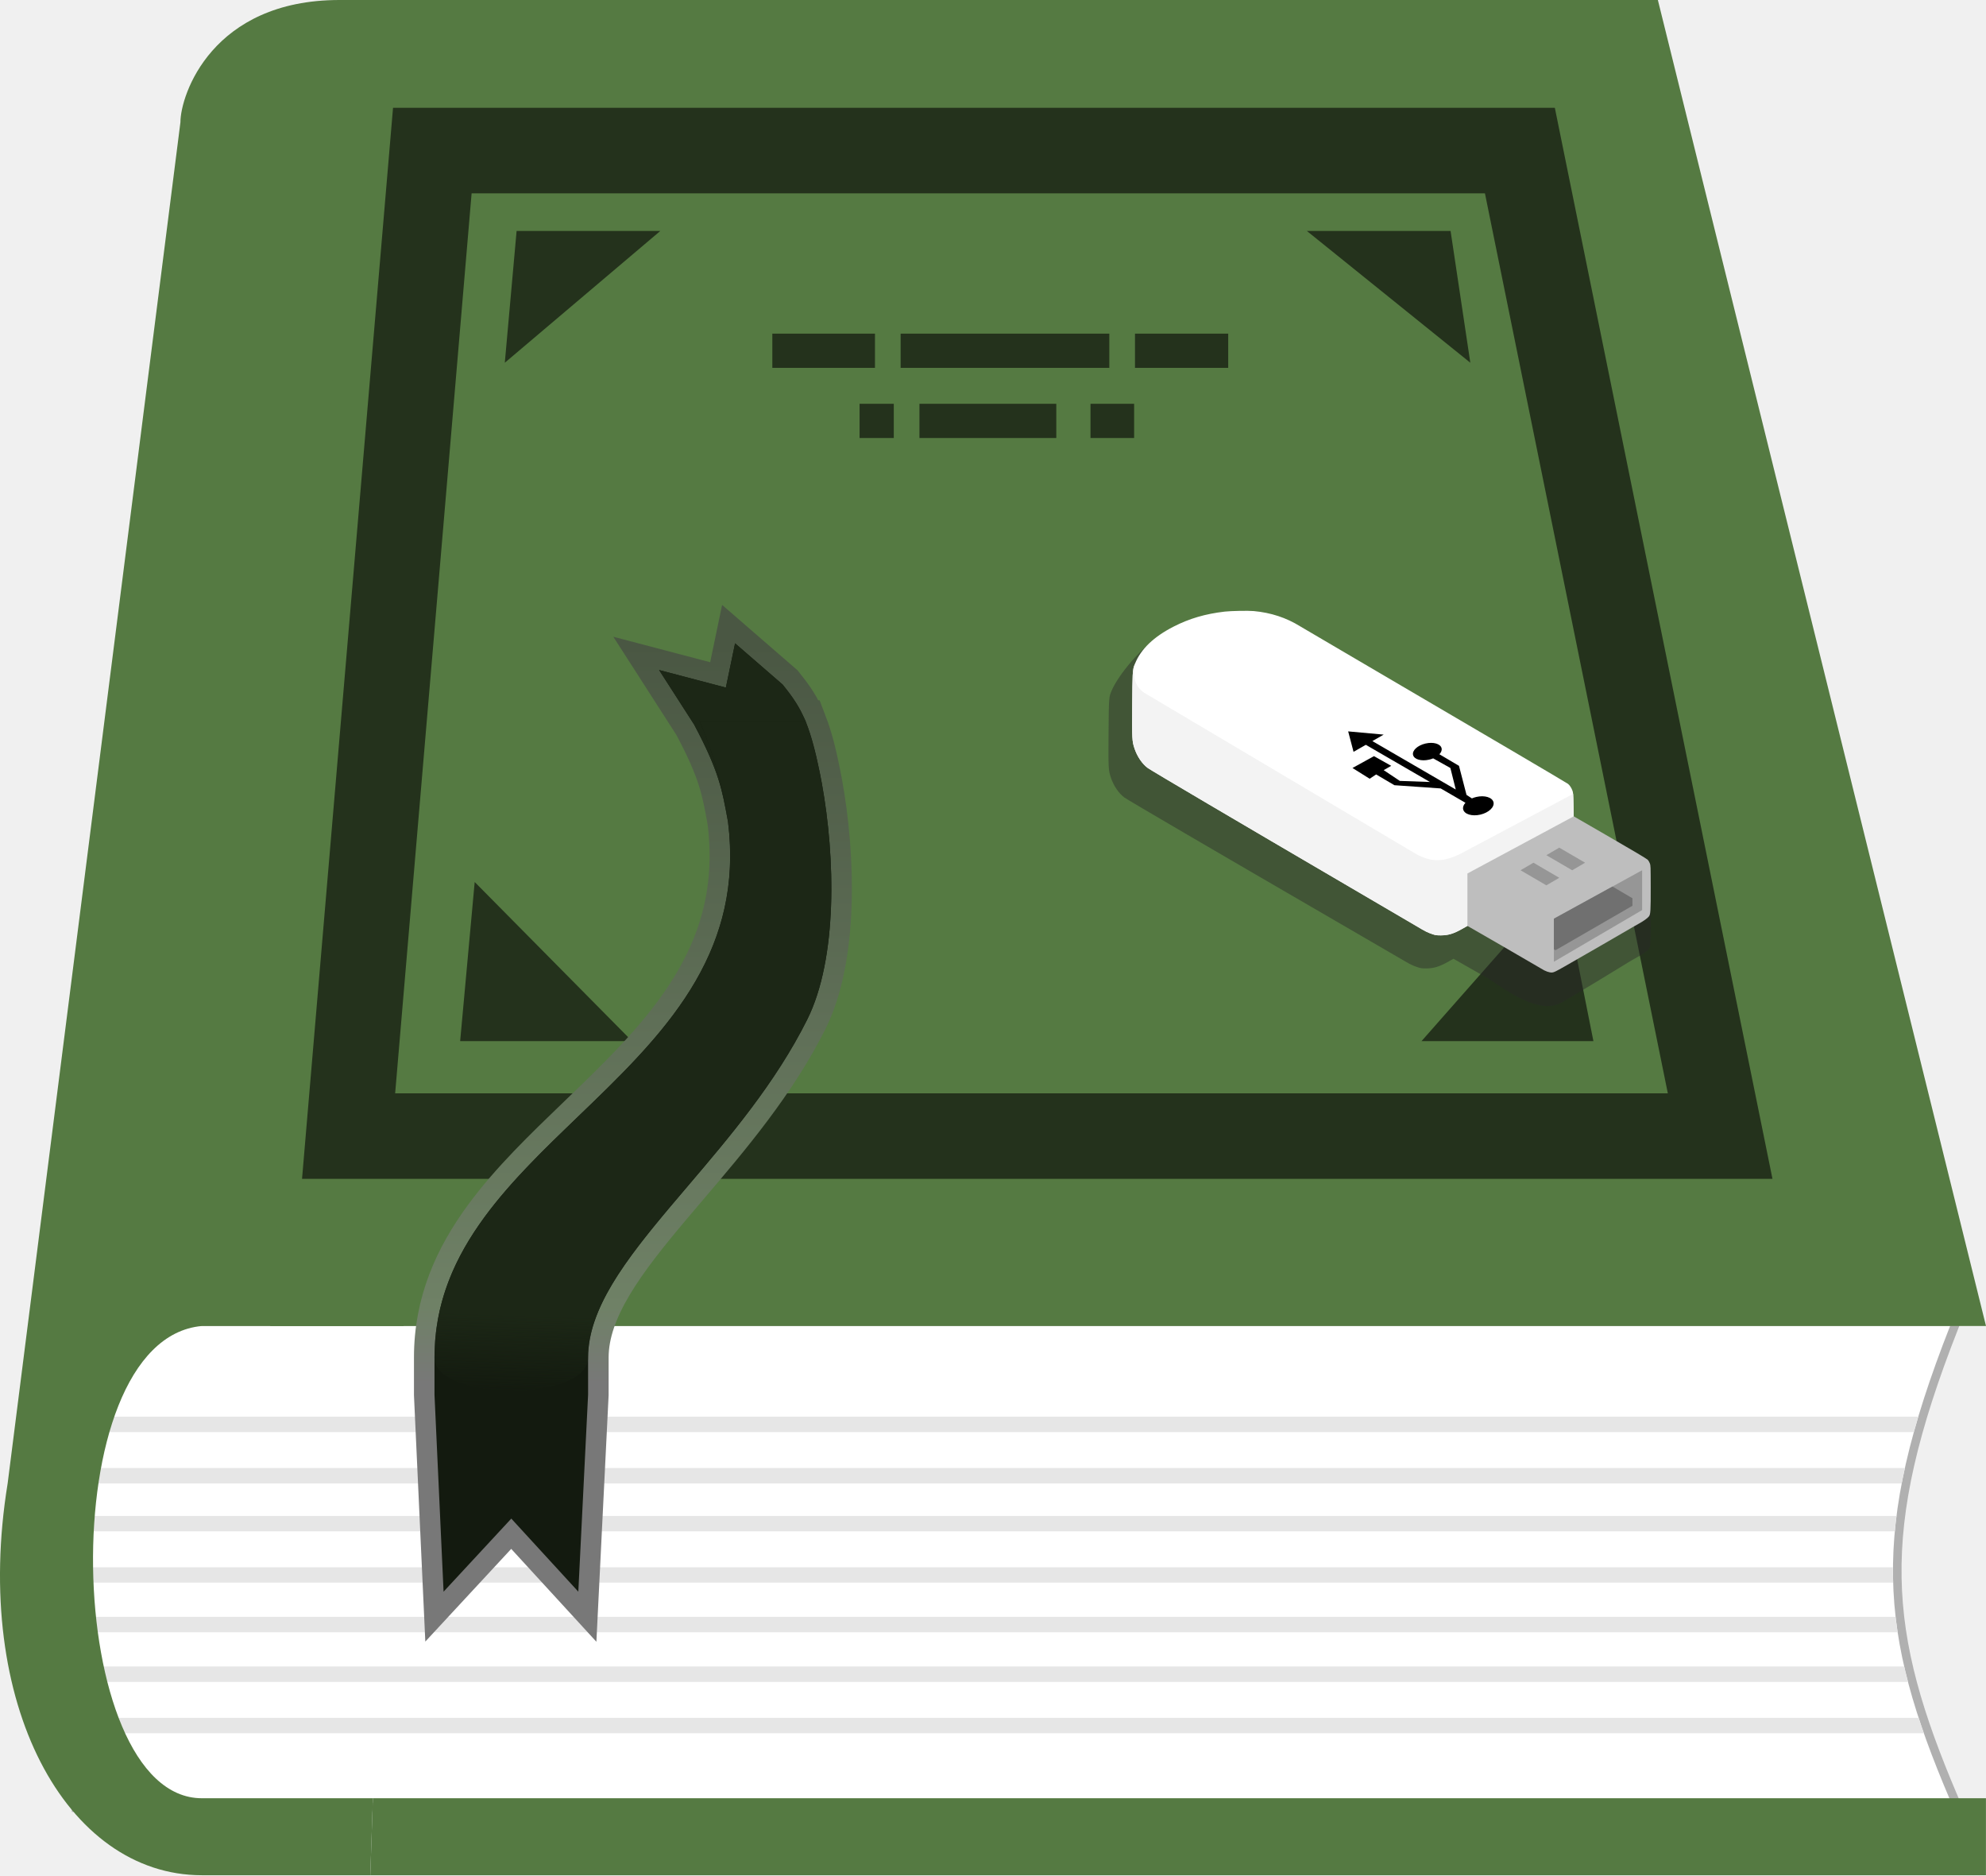
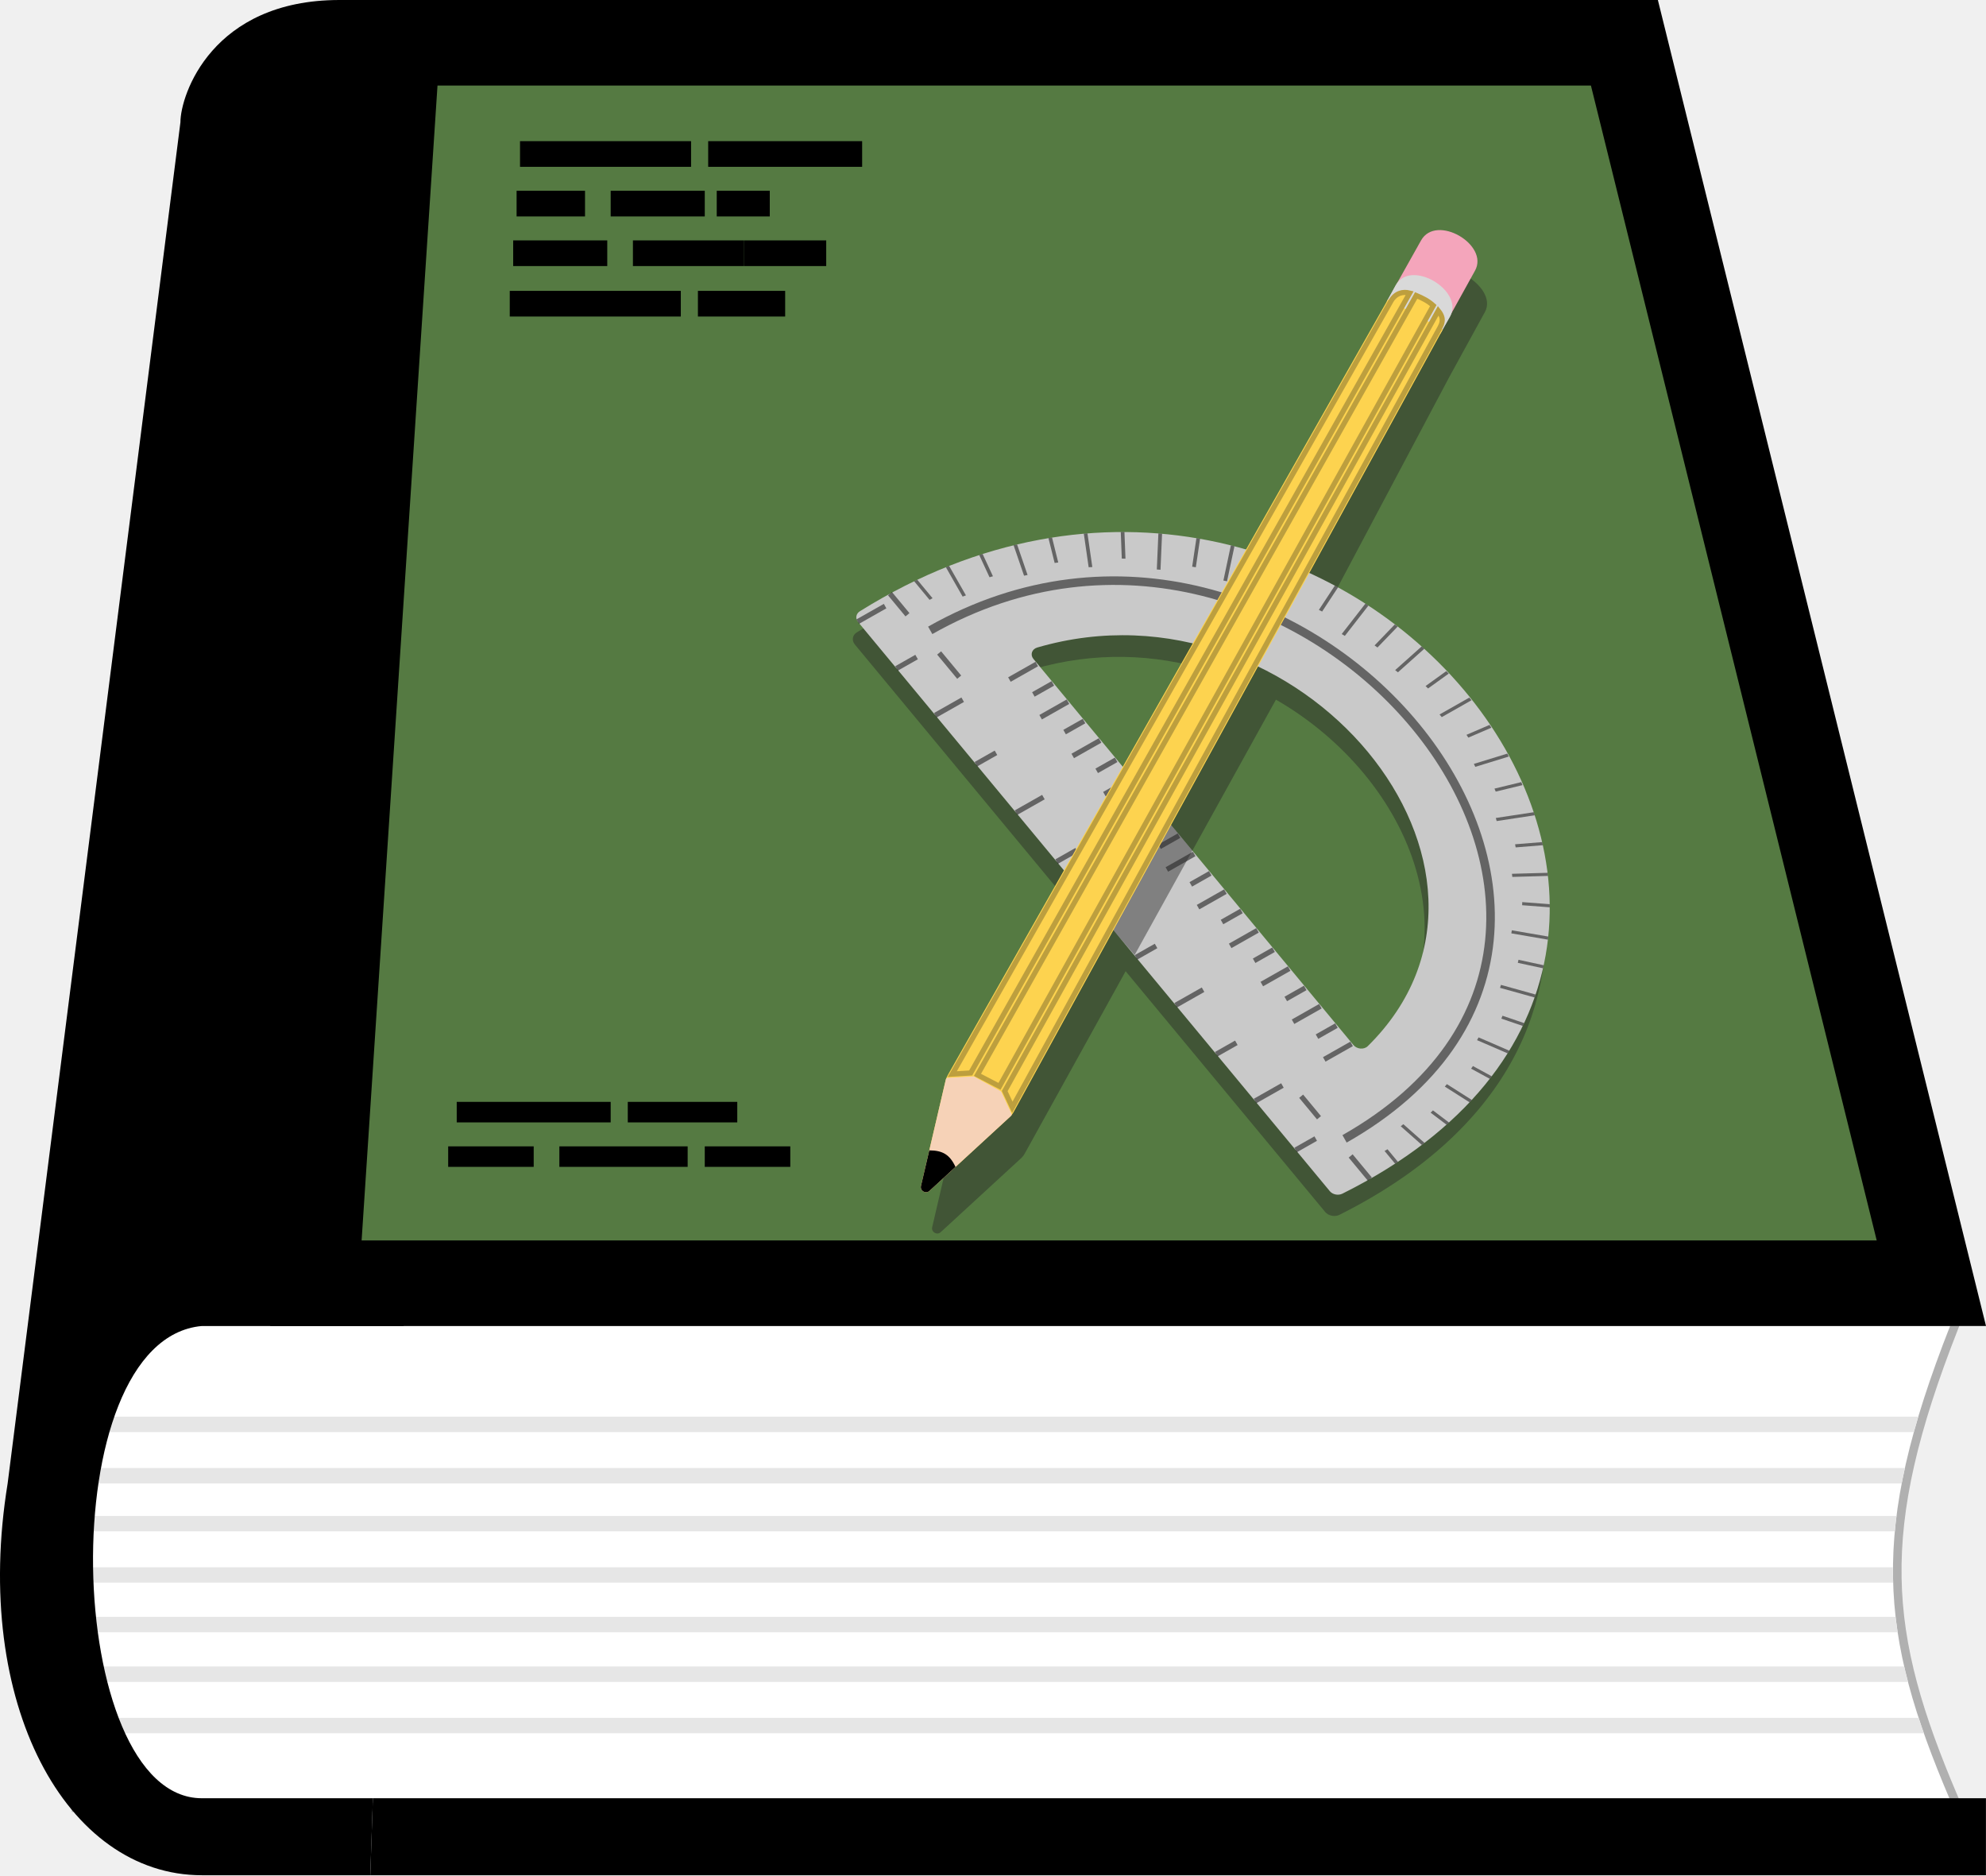
<svg xmlns="http://www.w3.org/2000/svg" width="1161" height="1096" viewBox="0 0 1161 1096" fill="none">
-   <path d="M47 772.5H44.5V775V1054V1056.5L47.005 1056.5L1140 1054.5L1143.78 1054.49L1142.3 1051.02C1121.55 1002.42 1109.85 963.581 1109.15 922.015C1108.44 880.438 1118.72 835.895 1142.33 775.916L1143.67 772.5H1140H47Z" fill="white" stroke="#B0B0B0" stroke-width="5" />
-   <path fill-rule="evenodd" clip-rule="evenodd" d="M46.972 837V828L1121.39 828C1120.48 831.038 1119.62 834.037 1118.79 837H46.972ZM46.972 867V858H1113.55C1112.88 861.035 1112.26 864.034 1111.69 867H46.972ZM46.972 895V886H1108.65C1108.27 889.028 1107.94 892.026 1107.67 895H46.972ZM46.972 925V916H1106.59C1106.57 919.016 1106.6 922.014 1106.69 925H46.972ZM46.972 954V945H1108.12C1108.47 948.001 1108.87 951 1109.32 954H46.972ZM46.972 983V974H1113.14C1113.83 976.987 1114.57 979.985 1115.36 983H46.972ZM46.972 1013V1004H1121.58C1122.55 1006.97 1123.57 1009.97 1124.64 1013H46.972Z" fill="#E6E6E6" />
-   <path d="M217.972 1051H1160.97V1096H216.472L217.972 1051Z" fill="#557A42" />
-   <path d="M105.471 71.5C105.471 55.5 123.971 -1.55568e-05 198.471 0H282.971L235.971 775H117.971C29.471 783 36.966 1051 118 1051H218L216.471 1096H117.971C38.971 1096 -16.529 996 4.471 867L105.471 71.5Z" fill="#557A42" />
-   <path d="M208.936 0H969.178L1161 775H158L208.936 0Z" fill="#557A42" />
-   <path d="M275.698 88H252.732L250.788 110.883L206.09 636.883L203.785 664H231H975H1005.59L999.499 634.02L892.583 108.02L888.514 88H868.084H275.698Z" stroke="#24321C" stroke-width="50" />
-   <path d="M913 515.5L931.5 608.5H831L913 515.5Z" fill="#24321C" />
-   <path d="M277.5 515.5L269 608.5H369.5L277.5 515.5Z" fill="#24321C" />
-   <path d="M859.537 212L848 135H764L859.537 212Z" fill="#24321C" />
-   <path d="M295.104 212L302 135H386L295.104 212Z" fill="#24321C" />
-   <path d="M419.746 394.454L386.821 385.797L371.915 381.877L380.247 394.843L400.627 426.557C407.755 440.005 411.64 449.085 414.169 456.982C416.651 464.734 417.883 471.502 419.54 480.608L419.645 481.185C428.42 551.771 387.798 596.021 342.561 639.812C339.713 642.569 336.845 645.327 333.97 648.09C314.235 667.062 294.214 686.308 278.581 707.557C260.535 732.085 248 759.688 248 793.423V815.129V815.267L248.006 815.405L253.313 930.552L253.972 944.857L263.707 934.354L298.876 896.411L333.661 934.332L343.364 944.909L344.075 930.573L349.79 815.427L349.797 815.278V815.129L349.797 793.423C349.797 780.783 354.6 767.712 363.047 753.579C371.496 739.443 383.279 724.744 396.659 708.861C399.875 705.044 403.181 701.161 406.546 697.21C430.941 668.562 458.424 636.287 477.256 598.579C486.736 579.598 490.906 554.891 491.808 529.851C492.713 504.707 490.341 478.68 486.332 456.699C485.938 454.54 485.527 452.415 485.102 450.331C482.525 437.481 480.02 428.189 477.013 420.608C476.83 420.111 476.647 419.621 476.463 419.138L474.991 415.276H474.791H474.684C471.243 408.11 467.205 402.52 462.164 396.291L461.83 395.878L461.428 395.53L433.645 371.465L425.925 364.777L423.843 374.777L419.746 394.454Z" fill="#131A0F" stroke="url(#paint0_linear_305_173)" stroke-width="12" />
-   <path d="M408.931 421.276H470.805C467.322 412.994 463.198 407.106 457.5 400.065L429.717 376L424.332 401.864L385.295 391.599L405.811 423.525C420.408 451.027 422.149 461.445 425.578 480.276C423.333 462.358 418.02 442.811 408.931 421.276Z" fill="url(#paint1_linear_305_173)" />
-   <path fill-rule="evenodd" clip-rule="evenodd" d="M338.102 652.443C295.678 693.235 254 733.309 254 793.423C254 819 343.797 819.5 343.797 793.423C343.797 761.663 370.834 729.902 402.004 693.287C426.436 664.587 453.407 632.903 471.888 595.899C489.747 560.139 488.312 500.996 480.429 457.776C477.798 443.347 474.447 430.693 470.857 421.276H470.805H408.931C418.02 442.811 423.333 462.358 425.578 480.276C435.427 558.862 386.283 606.115 338.102 652.443Z" fill="url(#paint2_linear_305_173)" />
-   <path d="M721.223 372.586C731.515 373.531 740.709 376.535 749.026 381.647C750.392 382.471 769.122 393.398 790.633 405.875C859.166 445.681 908.92 474.706 910.164 475.602C911.115 476.305 912.261 478.001 912.846 479.576C913.334 480.86 913.383 481.635 913.505 487.983L913.651 495.009L917.31 497.092C919.309 498.255 926.455 502.326 933.162 506.178C949.576 515.578 962.388 520.157 963.217 520.932C963.583 521.296 964.144 522.192 964.437 522.968C964.973 524.324 964.973 524.518 964.998 537.432C965.022 551.193 964.876 553.494 963.949 554.657C962.998 555.845 960.778 557.419 957.461 559.236C955.583 560.278 953.925 561.199 953.803 561.296C953.413 561.587 919.415 582.32 912.952 585.93C899.937 593.273 881.142 579.246 870.824 572.416L849.703 560.351L846.948 561.902C841.509 564.978 838.314 565.972 833.778 565.996C830.997 565.996 830.534 565.923 828.485 565.221C825.558 564.227 824.607 563.767 818.9 560.399C816.291 558.849 798.438 548.504 779.268 537.383C710.174 497.31 659.641 467.777 657.397 466.178C654.007 463.707 650.982 459.249 649.373 454.379C647.958 450.066 647.909 449.049 648.056 428.286C648.227 407.619 648.227 407.595 649.763 403.864C653.299 395.215 667.498 377.258 679.448 371.177C688.936 366.355 691.98 374.258 703.663 372.901C707.516 372.465 717.881 372.271 721.223 372.586Z" fill="#292929" fill-opacity="0.45" />
-   <path d="M732.993 357.152C742.995 358.078 751.93 361.022 760.012 366.032C761.339 366.839 779.541 377.547 800.445 389.774C867.043 428.782 915.392 457.224 916.601 458.103C917.525 458.791 918.639 460.453 919.208 461.997C919.682 463.255 919.73 464.015 919.848 470.235L919.99 477.12L919.208 504.854L857.847 541.152L855.169 542.672C849.884 545.687 846.779 546.66 842.371 546.684C839.669 546.684 839.219 546.613 837.228 545.924C834.384 544.951 833.46 544.5 827.914 541.2C825.378 539.68 808.029 529.542 789.4 518.645C722.257 479.376 673.149 450.434 670.969 448.867C667.674 446.446 664.736 442.077 663.171 437.305C661.797 433.079 661.749 432.082 661.891 411.735L661.892 411.727C661.964 402.851 662.005 397.862 662.154 394.75C662.344 390.764 662.712 389.856 663.55 387.803C666.987 379.327 674.429 372.205 686.042 366.245C695.262 361.521 704.576 358.79 715.929 357.461C719.673 357.033 729.746 356.844 732.993 357.152Z" fill="white" />
-   <path d="M919.848 470.235L919.99 477.12L919.208 504.854L857.847 541.152L855.169 542.672C849.884 545.687 846.779 546.66 842.371 546.684C839.669 546.684 839.219 546.613 837.228 545.924C834.384 544.951 833.46 544.5 827.914 541.2C825.378 539.68 808.029 529.542 789.4 518.645C722.257 479.376 673.149 450.434 670.969 448.867C667.674 446.446 664.736 442.077 663.171 437.305C661.797 433.079 661.749 432.082 661.891 411.735L661.892 411.727C661.964 402.851 662.005 397.862 662.154 394.75C662.344 390.764 662.712 389.856 663.55 387.803C662.103 396.008 663.55 401.042 668.756 404.817L827.914 499.192C837.228 504.225 844.238 503.596 853.421 499.192L919.633 464.002C919.772 466.652 919.818 467.989 919.848 470.235Z" fill="#F3F3F3" />
-   <path fill-rule="evenodd" clip-rule="evenodd" d="M923.545 479.162L919.99 477.12L857.848 510.517V541.152L878.372 552.976C889.654 559.505 899.797 565.393 900.911 566.081C903.424 567.696 905.794 568.527 907.429 568.384C908.424 568.289 909.538 567.767 914.421 564.989C920.701 561.452 953.74 542.363 954.119 542.078C954.238 541.983 955.849 541.081 957.674 540.06C960.897 538.279 963.054 536.736 963.979 535.573C964.879 534.433 965.021 532.178 964.998 518.692L964.998 518.666C964.974 506.038 964.974 505.847 964.453 504.518C964.168 503.759 963.623 502.88 963.268 502.524C962.462 501.764 954.901 497.277 938.951 488.065C935.843 486.265 932.638 484.416 929.924 482.851C926.947 481.134 924.562 479.758 923.545 479.162Z" fill="#BEBEBE" />
-   <path d="M959.968 508.629L908.392 536.942V562.108L959.968 531.908V508.629Z" fill="#969696" />
-   <path d="M942.644 518.139L908.393 536.942V554.839L909.022 555.188C909.241 555.353 909.379 555.358 909.651 555.188L954.308 529.392V524.988L942.644 518.139Z" fill="#707070" />
-   <path d="M903.99 517.437L911.538 513.033L896.442 504.225L888.895 508.629L903.99 517.437Z" fill="#969696" />
-   <path d="M926.633 504.225L919.085 508.629L903.99 499.821L911.538 495.417L926.633 504.225Z" fill="#969696" />
-   <path d="M808.886 429.354L788.13 427.467L791.275 439.421L798.459 435.315L835.932 457.037L818.321 456.408L808.886 450.117L813.289 447.6L803.225 441.937L790.646 448.858L800.709 455.15L804.483 452.633L815.176 458.925L842.221 460.812L856.688 469.196C855.579 470.406 855.057 471.761 855.357 473.037C856.026 475.884 860.537 477.26 865.433 476.109C870.33 474.958 873.756 471.716 873.087 468.869C872.418 466.021 867.907 464.646 863.011 465.796C862.105 466.009 861.25 466.294 860.461 466.634L857.317 464.587L852.914 447.6L841.461 440.837C842.513 439.722 843.014 438.479 842.741 437.313C842.13 434.714 837.9 433.486 833.293 434.569C828.685 435.652 825.445 438.636 826.055 441.235C826.666 443.833 830.896 445.061 835.503 443.978C836.323 443.786 837.099 443.533 837.818 443.233L847.882 448.858L851.027 461.442L802.282 433.129L808.886 429.354Z" fill="black" />
-   <path d="M502.5 246H663" stroke="#24321C" stroke-width="20" stroke-dasharray="20 15 80 20 95 52" />
-   <path d="M451.5 205L718 205" stroke="#24321C" stroke-width="20" stroke-dasharray="60 15 122 15 90 16" />
-   <defs>
-     <linearGradient id="paint0_linear_305_173" x1="370" y1="376" x2="370" y2="930.276" gradientUnits="userSpaceOnUse">
-       <stop stop-color="#4A5743" />
-       <stop offset="0.7" stop-color="#6F8166" />
-       <stop offset="0.78" stop-color="#787878" />
-     </linearGradient>
-     <linearGradient id="paint1_linear_305_173" x1="301" y1="768.5" x2="299.5" y2="813" gradientUnits="userSpaceOnUse">
-       <stop stop-color="#1C2716" />
-       <stop offset="1" stop-color="#1C2716" stop-opacity="0" />
-     </linearGradient>
-     <linearGradient id="paint2_linear_305_173" x1="301" y1="768.5" x2="299.5" y2="813" gradientUnits="userSpaceOnUse">
-       <stop stop-color="#1C2716" />
-       <stop offset="1" stop-color="#1C2716" stop-opacity="0" />
-     </linearGradient>
-   </defs>
+   <path d="M47 772.5H44.5V775V1054V1056.5L47.005 1056.5L1140 1054.5L1143.78 1054.49L1142.3 1051.02C1121.55 1002.42 1109.85 963.581 1109.15 922.014C1108.44 880.438 1118.72 835.895 1142.33 775.915L1143.67 772.5H1140H47Z" fill="white" stroke="#B0B0B0" stroke-width="5" />
+   <path fill-rule="evenodd" clip-rule="evenodd" d="M46.971 837V828L1121.39 828C1120.48 831.038 1119.61 834.037 1118.79 837H46.971ZM46.971 867V858H1113.55C1112.88 861.034 1112.26 864.033 1111.69 867H46.971ZM46.971 895V886H1108.65C1108.27 889.028 1107.94 892.026 1107.67 895H46.971ZM46.971 925V916H1106.59C1106.57 919.016 1106.6 922.014 1106.69 925H46.971ZM46.971 954V945H1108.12C1108.47 948.001 1108.86 951 1109.32 954H46.971ZM46.971 983V974H1113.14C1113.83 976.987 1114.57 979.985 1115.36 983H46.971ZM46.971 1013V1004H1121.58C1122.55 1006.97 1123.57 1009.97 1124.64 1013H46.971Z" fill="#E6E6E6" />
+   <path d="M217.971 1051H1160.97V1096H216.471L217.971 1051Z" fill="black" />
+   <path d="M105.471 71.5C105.471 55.5 123.971 -3.8445e-05 198.471 -2.28882e-05H282.971L235.971 775H117.971C29.471 783 36.966 1051 118 1051H218L216.471 1096H117.971C38.971 1096 -16.529 996 4.471 867L105.471 71.5Z" fill="black" />
+   <path d="M184.697 750L232.347 25H949.612L1129.06 750H184.697Z" fill="#557A42" stroke="black" stroke-width="50" />
+   <path d="M262 676L467 676" stroke="black" stroke-width="12" stroke-miterlimit="1.414" stroke-dasharray="50 15 75 10" />
+   <path d="M267 650L431 650" stroke="black" stroke-width="12" stroke-dasharray="90 10" />
+   <path d="M298 177.5H459" stroke="black" stroke-width="15" stroke-dasharray="100 10" />
+   <path d="M300 148H483" stroke="black" stroke-width="15" stroke-dasharray="55 15 65 0.1" />
+   <path d="M302 119H450" stroke="black" stroke-width="15" stroke-dasharray="40 15 55 7" />
+   <path d="M304 90H504" stroke="black" stroke-width="15" stroke-dasharray="100 10" />
+   <path fill-rule="evenodd" clip-rule="evenodd" d="M868 182.5C876.513 167.323 841.817 147.093 832.976 162.854L811.674 200.86L737.399 337.313C667.775 313.822 583.829 318.004 500.848 369.616C498.276 371.216 497.796 374.347 499.743 376.695L628.311 531.78L560.428 652.792C559.916 653.705 559.536 654.685 559.298 655.704L544.951 717.204C544.273 720.109 547.758 722.143 549.954 720.124L596.855 676.999C597.735 676.191 598.478 675.246 599.056 674.2L658.041 567.642L774.657 708.31C776.586 710.636 780.299 711.38 783.026 710.015C971.538 615.682 915.521 427.521 776.293 354.018L847.273 220.295L868 182.5ZM706.791 391.876C675.059 382.154 639.789 380.672 604.004 391.121C600.833 392.047 599.801 395.318 601.828 397.763L662.461 470.902L706.791 391.876ZM745.905 408.913C826.177 455.172 866.819 555.631 797.25 624.12C795.074 626.262 790.965 625.909 788.927 623.45L691.921 506.437L745.905 408.913Z" fill="#292929" fill-opacity="0.45" />
+   <path fill-rule="evenodd" clip-rule="evenodd" d="M784.737 697.657C782.363 698.84 779.082 698.219 777.406 696.197L501.59 363.495C499.898 361.454 500.415 358.669 502.648 357.275C784.133 181.545 1077.07 552.07 784.737 697.657ZM606.378 378.446C603.205 379.371 602.102 382.665 604.129 385.11L791.228 610.797C793.266 613.255 797.405 613.581 799.58 611.439C903.997 508.584 759.942 333.674 606.378 378.446Z" fill="#C9C9C9" />
+   <path opacity="0.5" d="M520.286 346.983L530.503 359.307M549.012 381.633L560.743 395.784M760.648 640.699L771.076 653.278M789.585 675.604L800.795 689.126M501.433 363.306L517.423 354.241M524.113 390.664L535.839 384.016M546.794 418.022L562.784 408.957M570.517 446.638L582.243 439.99M593.979 474.939L609.969 465.874M617.702 503.555L629.428 496.907M640.382 530.913L656.372 521.848M664.105 559.529L675.831 552.881M687.307 587.516L703.297 578.451M711.03 616.132L722.756 609.484M733.71 643.49L749.7 634.425M757.433 672.106L769.159 665.458M590.098 397.17L606.089 388.105M604.103 405.872L615.474 399.426M608.347 419.182L624.337 410.117M622.351 427.884L633.722 421.438M627.117 441.823L643.107 432.758M641.121 450.525L652.492 444.079M645.626 464.15L661.616 455.085M659.63 472.852L671.001 466.406M663.874 486.162L679.865 477.097M677.879 494.864L689.25 488.418M682.123 508.174L698.113 499.109M696.127 516.876L707.498 510.43M700.371 530.187L716.362 521.122M714.376 538.888L725.747 532.442M719.141 552.828L735.131 543.763M733.146 561.53L744.516 555.083M737.65 575.154L753.641 566.089M751.655 583.856L763.026 577.41M755.899 597.167L771.889 588.102M769.903 605.868L781.274 599.422M774.147 619.179L790.138 610.114" stroke="black" stroke-width="3" />
+   <path opacity="0.5" d="M543.801 368.416C759.492 246.139 1004.54 541.731 786.015 665.616" stroke="black" stroke-width="5" />
+   <path opacity="0.5" fill-rule="evenodd" clip-rule="evenodd" d="M817.219 679.042C816.669 679.405 816.117 679.766 815.561 680.127L809.398 672.693L811.138 671.706L817.219 679.042ZM832.749 667.979C832.234 668.375 831.717 668.77 831.197 669.164L818.867 658.262L820.379 657.041L832.749 667.979ZM847.055 656.046C846.58 656.476 846.102 656.905 845.621 657.333L836.322 650.308L837.7 648.977L847.055 656.046ZM860.39 642.87C859.961 643.334 859.528 643.798 859.093 644.26L844.618 635.071L845.84 633.633L860.39 642.87ZM872.039 629.031C871.66 629.528 871.278 630.023 870.893 630.518L859.991 624.588L861.073 623.067L872.039 629.031ZM882.302 614.067C881.98 614.593 881.654 615.119 881.325 615.644L863.475 607.927L864.357 606.308L882.302 614.067ZM890.989 597.961C890.729 598.514 890.466 599.067 890.199 599.619L877.663 595.35L878.356 593.659L890.989 597.961ZM897.711 581.265C897.517 581.84 897.319 582.414 897.117 582.988L876.899 577.354L877.454 575.621L897.711 581.265ZM902.435 564.143C902.307 564.734 902.176 565.325 902.042 565.916L887.299 562.736L887.706 560.965L902.435 564.143ZM905.107 547.381C905.044 547.984 904.978 548.586 904.908 549.189L883.511 545.51L883.81 543.719L905.107 547.381ZM905.957 528.455C905.965 529.064 905.97 529.673 905.972 530.282L889.836 529.065L889.892 527.244L905.957 528.455ZM904.691 510.116C904.767 510.725 904.839 511.334 904.908 511.943L884.088 512.525L883.881 510.697L904.691 510.116ZM901.516 492.176C901.655 492.781 901.791 493.386 901.924 493.991L886.044 495.271L885.706 493.45L901.516 492.176ZM896.592 474.713C896.791 475.309 896.987 475.905 897.18 476.502L874.943 479.877L874.434 478.076L896.592 474.713ZM536.243 338.855C535.632 339.144 535.022 339.436 534.411 339.731L543.42 350.597L545.16 349.611L536.243 338.855ZM552.959 331.518L562.751 348.69L564.683 347.981L554.862 330.757C554.228 331.008 553.594 331.262 552.959 331.518ZM572.466 324.421L578.469 337.38L580.471 336.807L574.441 323.788C573.783 323.996 573.125 324.207 572.466 324.421ZM592.551 318.711L598.645 336.472L600.714 336.065L594.592 318.22C593.912 318.381 593.232 318.545 592.551 318.711ZM612.929 314.534L616.534 329.023L618.645 328.755L615.022 314.196C614.325 314.305 613.627 314.418 612.929 314.534ZM633.591 311.93L636.421 331.528L638.563 331.42L635.723 311.755C635.013 311.81 634.302 311.869 633.591 311.93ZM655.19 310.951L655.793 326.469L657.949 326.524L657.344 310.951C656.627 310.948 655.909 310.948 655.19 310.951ZM677.18 311.787L676.265 332.828L678.421 333.01L679.336 311.969C678.618 311.905 677.9 311.845 677.18 311.787ZM699.405 314.541L696.932 331.206L699.073 331.546L701.542 314.909C700.831 314.783 700.118 314.661 699.405 314.541ZM719.55 318.747L715.185 339.306L717.31 339.739L721.653 319.283C720.953 319.102 720.252 318.923 719.55 318.747ZM740.273 324.853L734.241 341.36L736.306 342L742.315 325.557C741.636 325.32 740.955 325.085 740.273 324.853ZM760.747 332.779L750.822 351.767L752.804 352.594L762.709 333.644C762.057 333.353 761.402 333.065 760.747 332.779ZM780.33 342.289L771.002 356.458L772.903 357.424L782.199 343.304C781.578 342.963 780.955 342.625 780.33 342.289ZM798.19 352.809L784.359 370.58L786.183 371.653L799.957 353.955C799.37 353.571 798.781 353.189 798.19 352.809ZM831.085 377.823L815.604 391.643L817.213 392.945L832.611 379.199C832.105 378.739 831.596 378.28 831.085 377.823ZM842.83 419.124L860.242 409.254L858.965 407.714L841.554 417.585L842.83 419.124ZM834.837 402.386L846.942 393.675L845.485 392.25L833.381 400.961L834.837 402.386ZM858.367 431.11L871.847 425.318L870.776 423.676L857.296 429.469L858.367 431.11ZM862.453 448.186L882.021 442.177L881.175 440.453L861.606 446.462L862.453 448.186ZM805.269 378.433L817.065 366.199L815.36 364.99L803.564 377.224L805.269 378.433ZM874.377 462.67L890.037 458.877L889.325 457.116L873.665 460.909L874.377 462.67Z" fill="black" />
+   <path d="M663.276 558.186L691.921 506.437L697.045 497.163L668.173 462.137L662.461 470.901L633.179 523.102L663.276 558.186Z" fill="#292929" fill-opacity="0.45" />
+   <path d="M830.737 140.52C839.579 124.759 870.775 143.052 862.261 158.229L841.995 194.858L810.715 176.198L830.737 140.52Z" fill="#F4A5BB" />
+   <path d="M815.885 166.724C824.727 150.963 856.177 169.935 847.663 185.112L842.141 194.867L810.714 176.196L815.885 166.724Z" fill="#D9D9D9" />
+   <path d="M843.471 192.524L592.537 650.008C591.962 651.057 591.219 652.006 590.337 652.816L543.362 696.002C541.189 698.001 537.739 695.987 538.41 693.112L552.782 631.527C553.021 630.501 553.407 629.514 553.928 628.597L811.371 175.026L843.471 192.524Z" fill="#FDD34F" />
+   <path d="M584.308 634.922L571.426 628.217L827.893 172.672C831.83 174.349 834.799 175.824 837.894 178.59L584.308 634.922ZM824.096 171.264L567.461 627.107L556.703 627.76L813.111 176.013L813.115 176.004C814.4 173.715 816.219 172.135 818.367 171.397C819.991 170.839 821.914 170.725 824.096 171.264ZM840.801 181.594C841.975 183.046 842.656 184.352 842.945 185.592C843.34 187.29 843.064 189.162 841.727 191.545L841.722 191.554L841.717 191.562L591.808 647.178L587.356 637.673L840.801 181.594Z" fill="#FDD34F" stroke="#BD9F3E" stroke-width="3" />
+   <path d="M591.357 650.933C591.542 651.328 591.45 651.798 591.129 652.093L543.362 696.007C541.189 698.005 537.739 695.992 538.41 693.117L552.973 630.715C553.074 630.282 553.449 629.967 553.893 629.943L569.277 629.116L585.249 637.894L591.357 650.933Z" fill="#F6D2B7" />
+   <path d="M543.362 696.006C541.189 698.004 537.739 695.991 538.41 693.116L543.257 672.345C551.104 672.366 555.232 674.866 558.581 682.015L543.362 696.006Z" fill="black" />
</svg>
